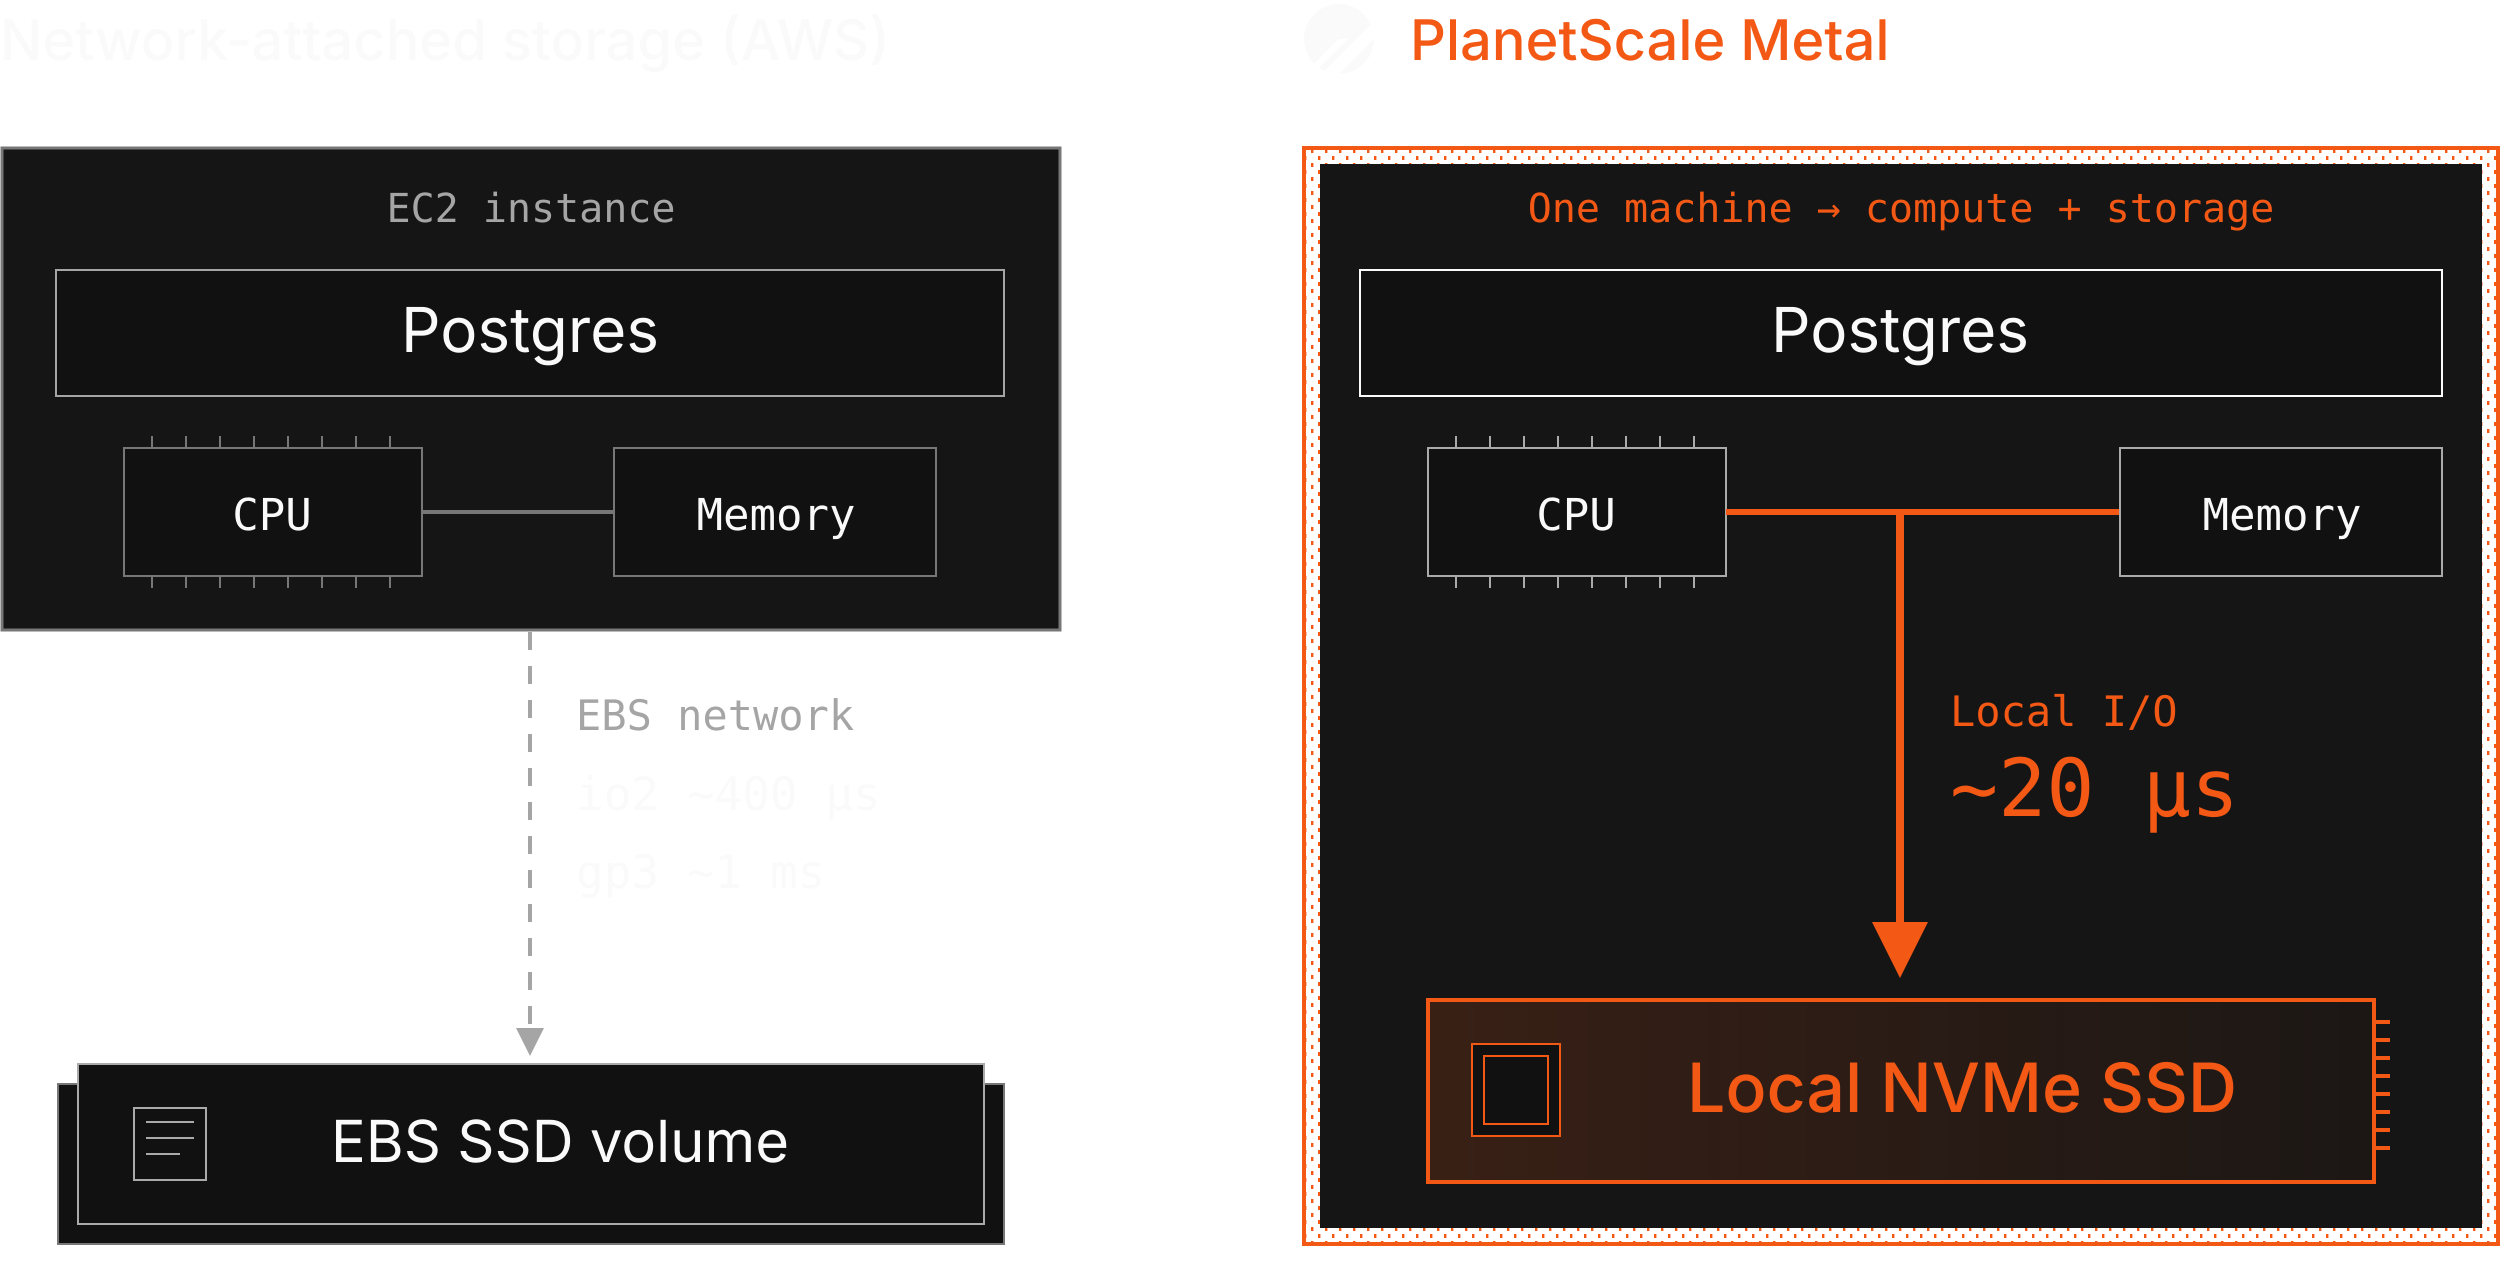
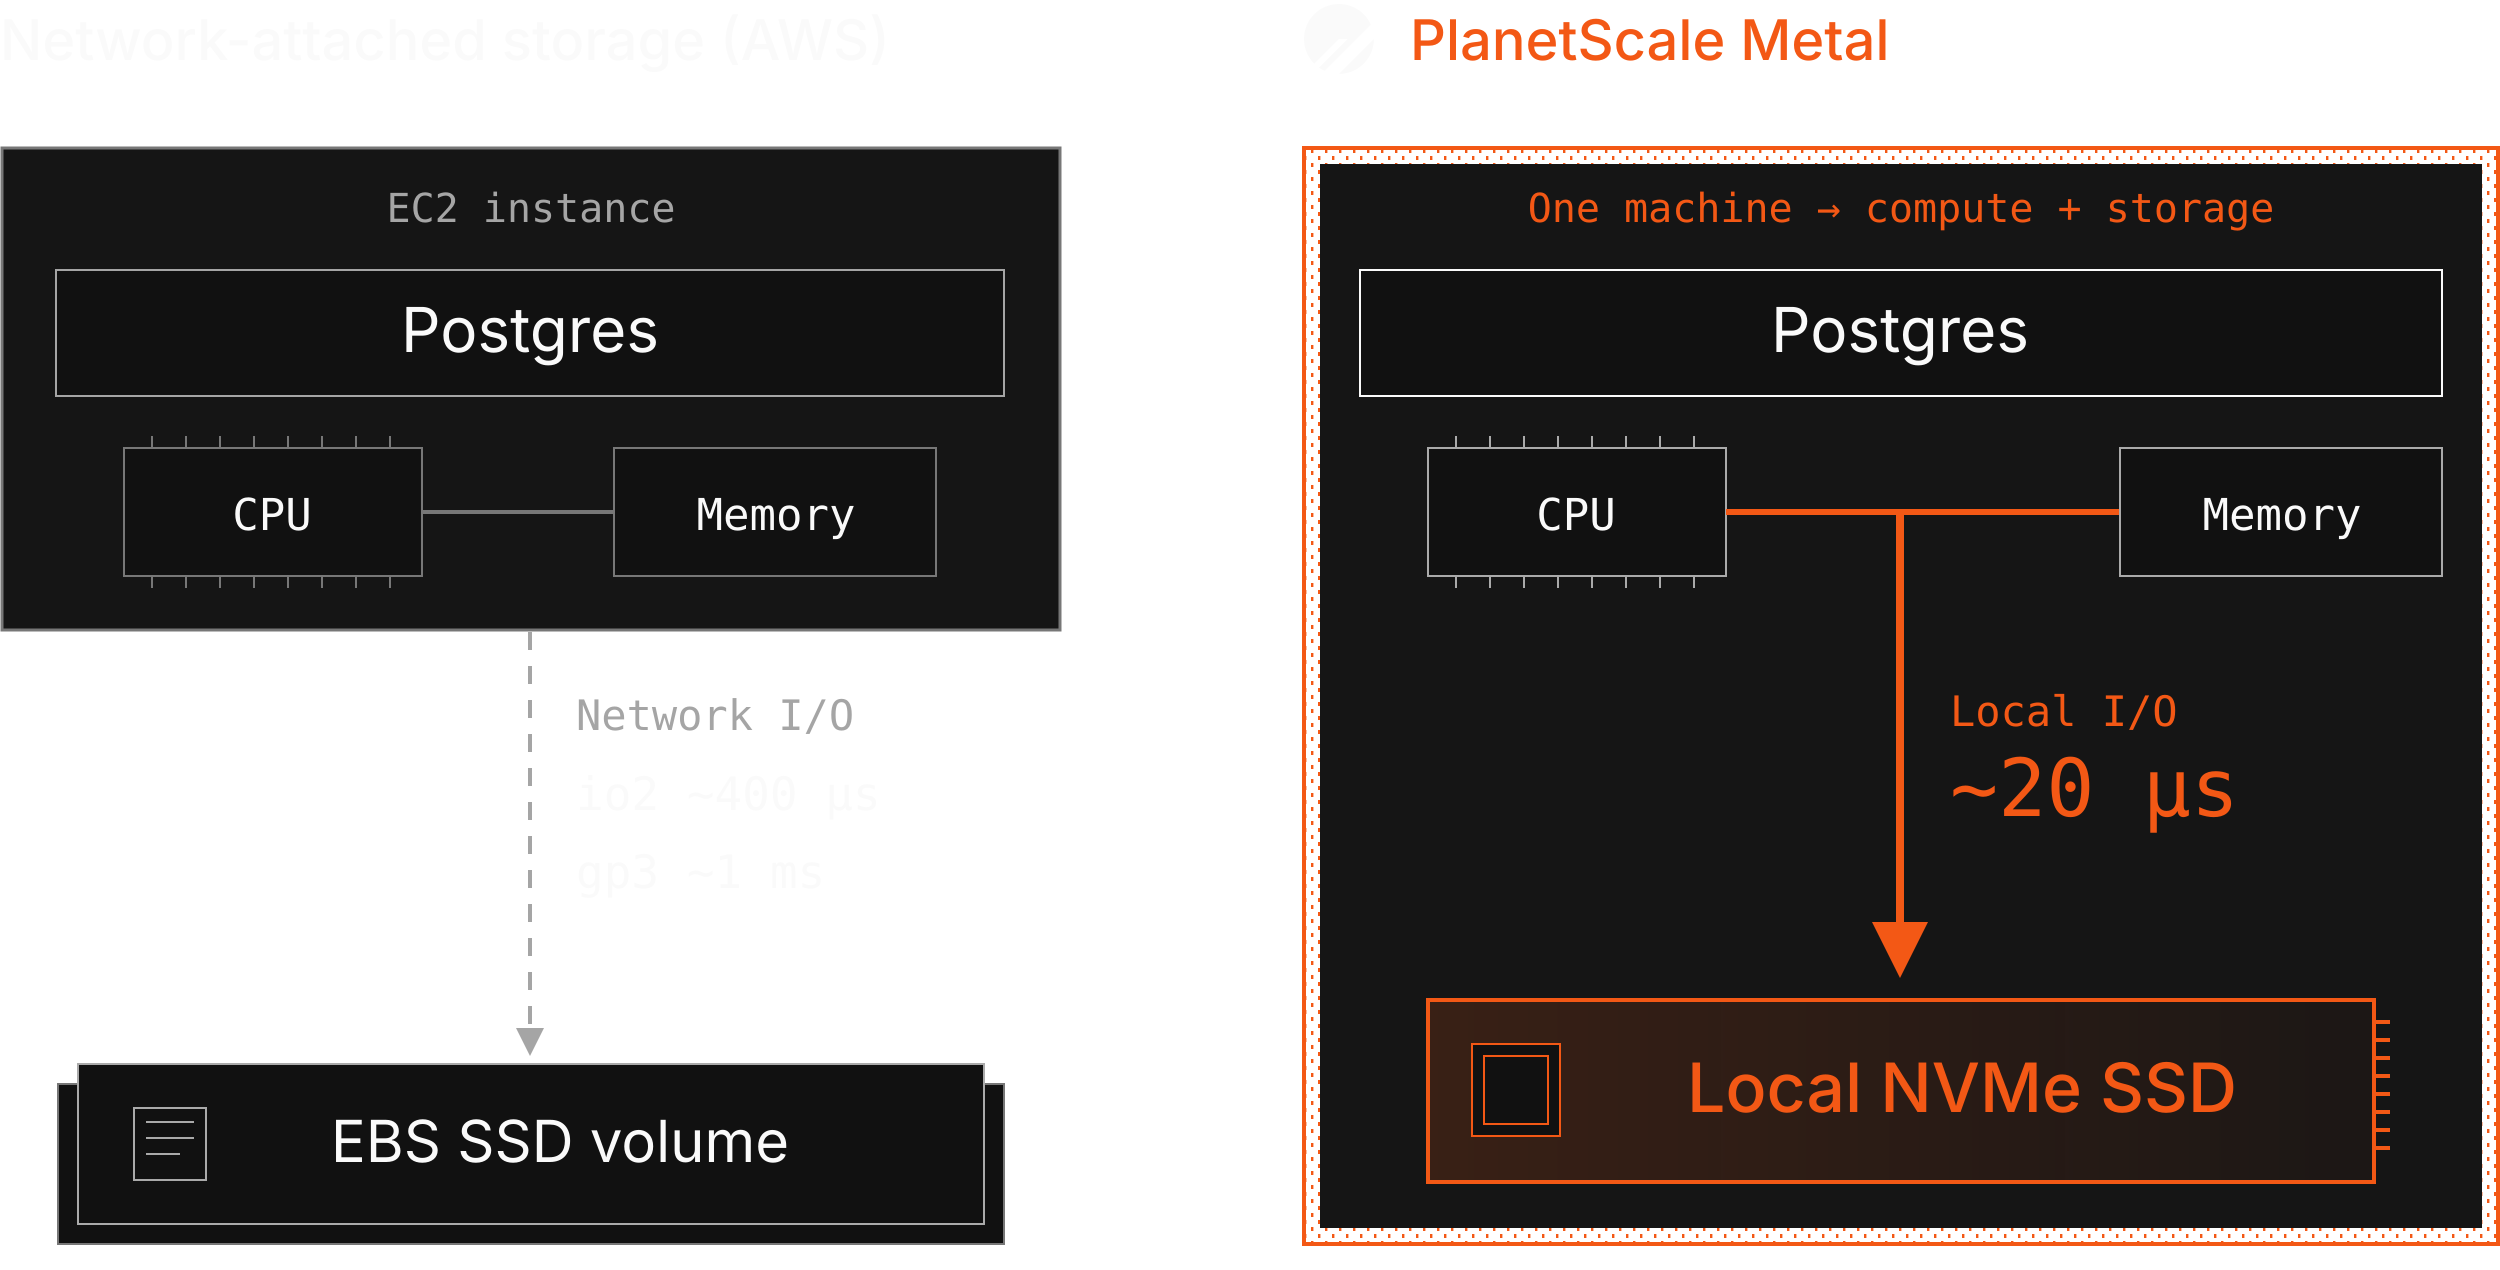
<svg xmlns="http://www.w3.org/2000/svg" viewBox="0 0 1250 635" role="img" aria-label="AWS storage architecture comparison, simplified. On the left, Postgres runs on EC2 compute and reaches a separate EBS SSD volume over the EBS storage network. On the right, PlanetScale Metal runs Postgres with compute, memory, and local NVMe SSD storage on the same physical host. Metal removes the storage network hop. Illustrative storage I/O latency estimates from Ben Dicken: local NVMe about 20 microseconds; EBS io2 Block Express about 400 microseconds; EBS gp3 about 1 millisecond. These are illustrative estimates, not measured PlanetScale Metal averages.">
  <defs>
    <pattern id="metal-host-dots" width="7" height="7" patternUnits="userSpaceOnUse">
      <rect x="1" y="1" width="1.2" height="2" fill="#f35815" />
      <rect x="4.5" y="4.5" width="1.2" height="2" fill="#f35815" />
    </pattern>
    <marker id="metal-remote-arrow" markerWidth="7" markerHeight="7" refX="6" refY="3.5" orient="auto">
      <path d="M0 0L7 3.5L0 7Z" fill="#a5a5a5" />
    </marker>
    <marker id="metal-local-arrow" markerWidth="7" markerHeight="7" refX="6" refY="3.5" orient="auto">
      <path d="M0 0L7 3.5L0 7Z" fill="#f35815" />
    </marker>
    <linearGradient id="metal-drive-fill" x1="0" y1="0" x2="1" y2="0">
      <stop stop-color="#f35815" stop-opacity=".16" />
      <stop offset="1" stop-color="#f35815" stop-opacity=".03" />
    </linearGradient>
  </defs>
  <g font-family="Inter,Arial,sans-serif" fill="#fafafa">
    <text x="0" y="30" font-size="28" font-weight="500">Network-attached storage (AWS)</text>
    <g transform="translate(652 2) scale(.077)" fill="#fafafa">
      <path d="m0 227c0-125.369 101.631-227 227-227 92.178 0 171.524 54.942 207.076 133.865l-300.211 300.211c-12.882-5.803-25.126-12.774-36.597-20.776l186.3-186.3h-56.568l-160.513 160.513c-41.079-41.079-66.487-97.829-66.487-160.513z" />
      <path d="m454 227.078-226.922 226.922c125.307-.042 226.88-101.615 226.922-226.922z" />
    </g>
    <text x="705" y="30" fill="#f35815" font-size="28" font-weight="500">PlanetScale Metal</text>
  </g>
  <rect x="1" y="74" width="529" height="241" fill="#151515" stroke="#777" stroke-width="1.5" />
  <g font-family="ui-monospace,SFMono-Regular,Menlo,monospace" fill="#a5a5a5">
    <text x="265.5" y="111" text-anchor="middle" font-size="20">EC2 instance</text>
  </g>
  <rect x="28" y="135" width="474" height="63" fill="#111" stroke="#a5a5a5" />
  <text x="265" y="176" fill="#fafafa" text-anchor="middle" font-family="Inter,Arial,sans-serif" font-size="31">Postgres</text>
  <rect x="62" y="224" width="149" height="64" fill="#111" stroke="#777" />
  <path d="M76 218V224M93 218V224M110 218V224M127 218V224M144 218V224M161 218V224M178 218V224M195 218V224M76 288V294M93 288V294M110 288V294M127 288V294M144 288V294M161 288V294M178 288V294M195 288V294" stroke="#777" />
  <text x="136" y="265" fill="#fafafa" text-anchor="middle" font-family="ui-monospace,monospace" font-size="22">CPU</text>
  <path d="M211 256H307" stroke="#777" stroke-width="2" />
  <rect x="307" y="224" width="161" height="64" fill="#111" stroke="#777" />
  <text x="388" y="265" fill="#fafafa" text-anchor="middle" font-family="ui-monospace,monospace" font-size="22">Memory</text>
  <path d="M265 316V526" fill="none" stroke="#a5a5a5" stroke-width="2" stroke-dasharray="9 8" marker-end="url(#metal-remote-arrow)" />
-   <text x="288" y="365" fill="#a5a5a5" font-family="ui-monospace,monospace" font-size="21">EBS network</text>
+   <text x="288" y="365" fill="#a5a5a5" font-family="ui-monospace,monospace" font-size="21">Network I/O</text>
  <rect x="29" y="542" width="473" height="80" fill="#111" stroke="#777" />
  <rect x="39" y="532" width="453" height="80" fill="#111" stroke="#aaa" />
  <g fill="none" stroke="#aaa">
    <rect x="67" y="554" width="36" height="36" />
    <path d="M73 561H97M73 569H97M73 577H90" />
  </g>
  <text x="280" y="581" fill="#fafafa" text-anchor="middle" font-family="Inter,Arial,sans-serif" font-size="29">EBS SSD volume</text>
  <text x="288" y="405" fill="#fafafa" font-family="ui-monospace,monospace" font-size="23">io2 ~400 µs</text>
  <text x="288" y="444" fill="#fafafa" font-family="ui-monospace,monospace" font-size="23">gp3 ~1 ms</text>
  <rect x="652" y="74" width="597" height="548" fill="url(#metal-host-dots)" stroke="#f35815" stroke-width="2" />
  <rect x="660" y="82" width="581" height="532" fill="#151515" />
  <text x="950.5" y="111" text-anchor="middle" fill="#f35815" font-family="ui-monospace,monospace" font-size="20">One machine → compute + storage</text>
  <rect x="680" y="135" width="541" height="63" fill="#111" stroke="#fafafa" />
  <text x="950" y="176" fill="#fafafa" text-anchor="middle" font-family="Inter,Arial,sans-serif" font-size="31">Postgres</text>
  <rect x="714" y="224" width="149" height="64" fill="#111" stroke="#aaa" />
  <path d="M728 218V224M745 218V224M762 218V224M779 218V224M796 218V224M813 218V224M830 218V224M847 218V224M728 288V294M745 288V294M762 288V294M779 288V294M796 288V294M813 288V294M830 288V294M847 288V294" stroke="#aaa" />
  <text x="788" y="265" fill="#fafafa" text-anchor="middle" font-family="ui-monospace,monospace" font-size="22">CPU</text>
  <path d="M863 256H1060" stroke="#f35815" stroke-width="3" />
  <rect x="1060" y="224" width="161" height="64" fill="#111" stroke="#aaa" />
  <text x="1141" y="265" fill="#fafafa" text-anchor="middle" font-family="ui-monospace,monospace" font-size="22">Memory</text>
  <path d="M950 256V485" fill="none" stroke="#f35815" stroke-width="4" marker-end="url(#metal-local-arrow)" />
  <text x="975" y="363" fill="#f35815" font-family="ui-monospace,monospace" font-size="21">Local I/O</text>
  <rect x="714" y="500" width="473" height="91" fill="url(#metal-drive-fill)" stroke="#f35815" stroke-width="2" />
  <rect x="736" y="522" width="44" height="46" fill="#111" stroke="#f35815" />
  <rect x="742" y="528" width="32" height="34" fill="#111" stroke="#f35815" />
  <path d="M1187 511H1195M1187 520H1195M1187 529H1195M1187 538H1195M1187 547H1195M1187 556H1195M1187 565H1195M1187 574H1195" stroke="#f35815" stroke-width="2" />
  <text x="981" y="556" fill="#f35815" text-anchor="middle" font-family="Inter,Arial,sans-serif" font-size="34" font-weight="500">Local NVMe SSD</text>
  <text x="975" y="408" fill="#f35815" font-family="ui-monospace,monospace" font-size="40">~20 µs</text>
</svg>
